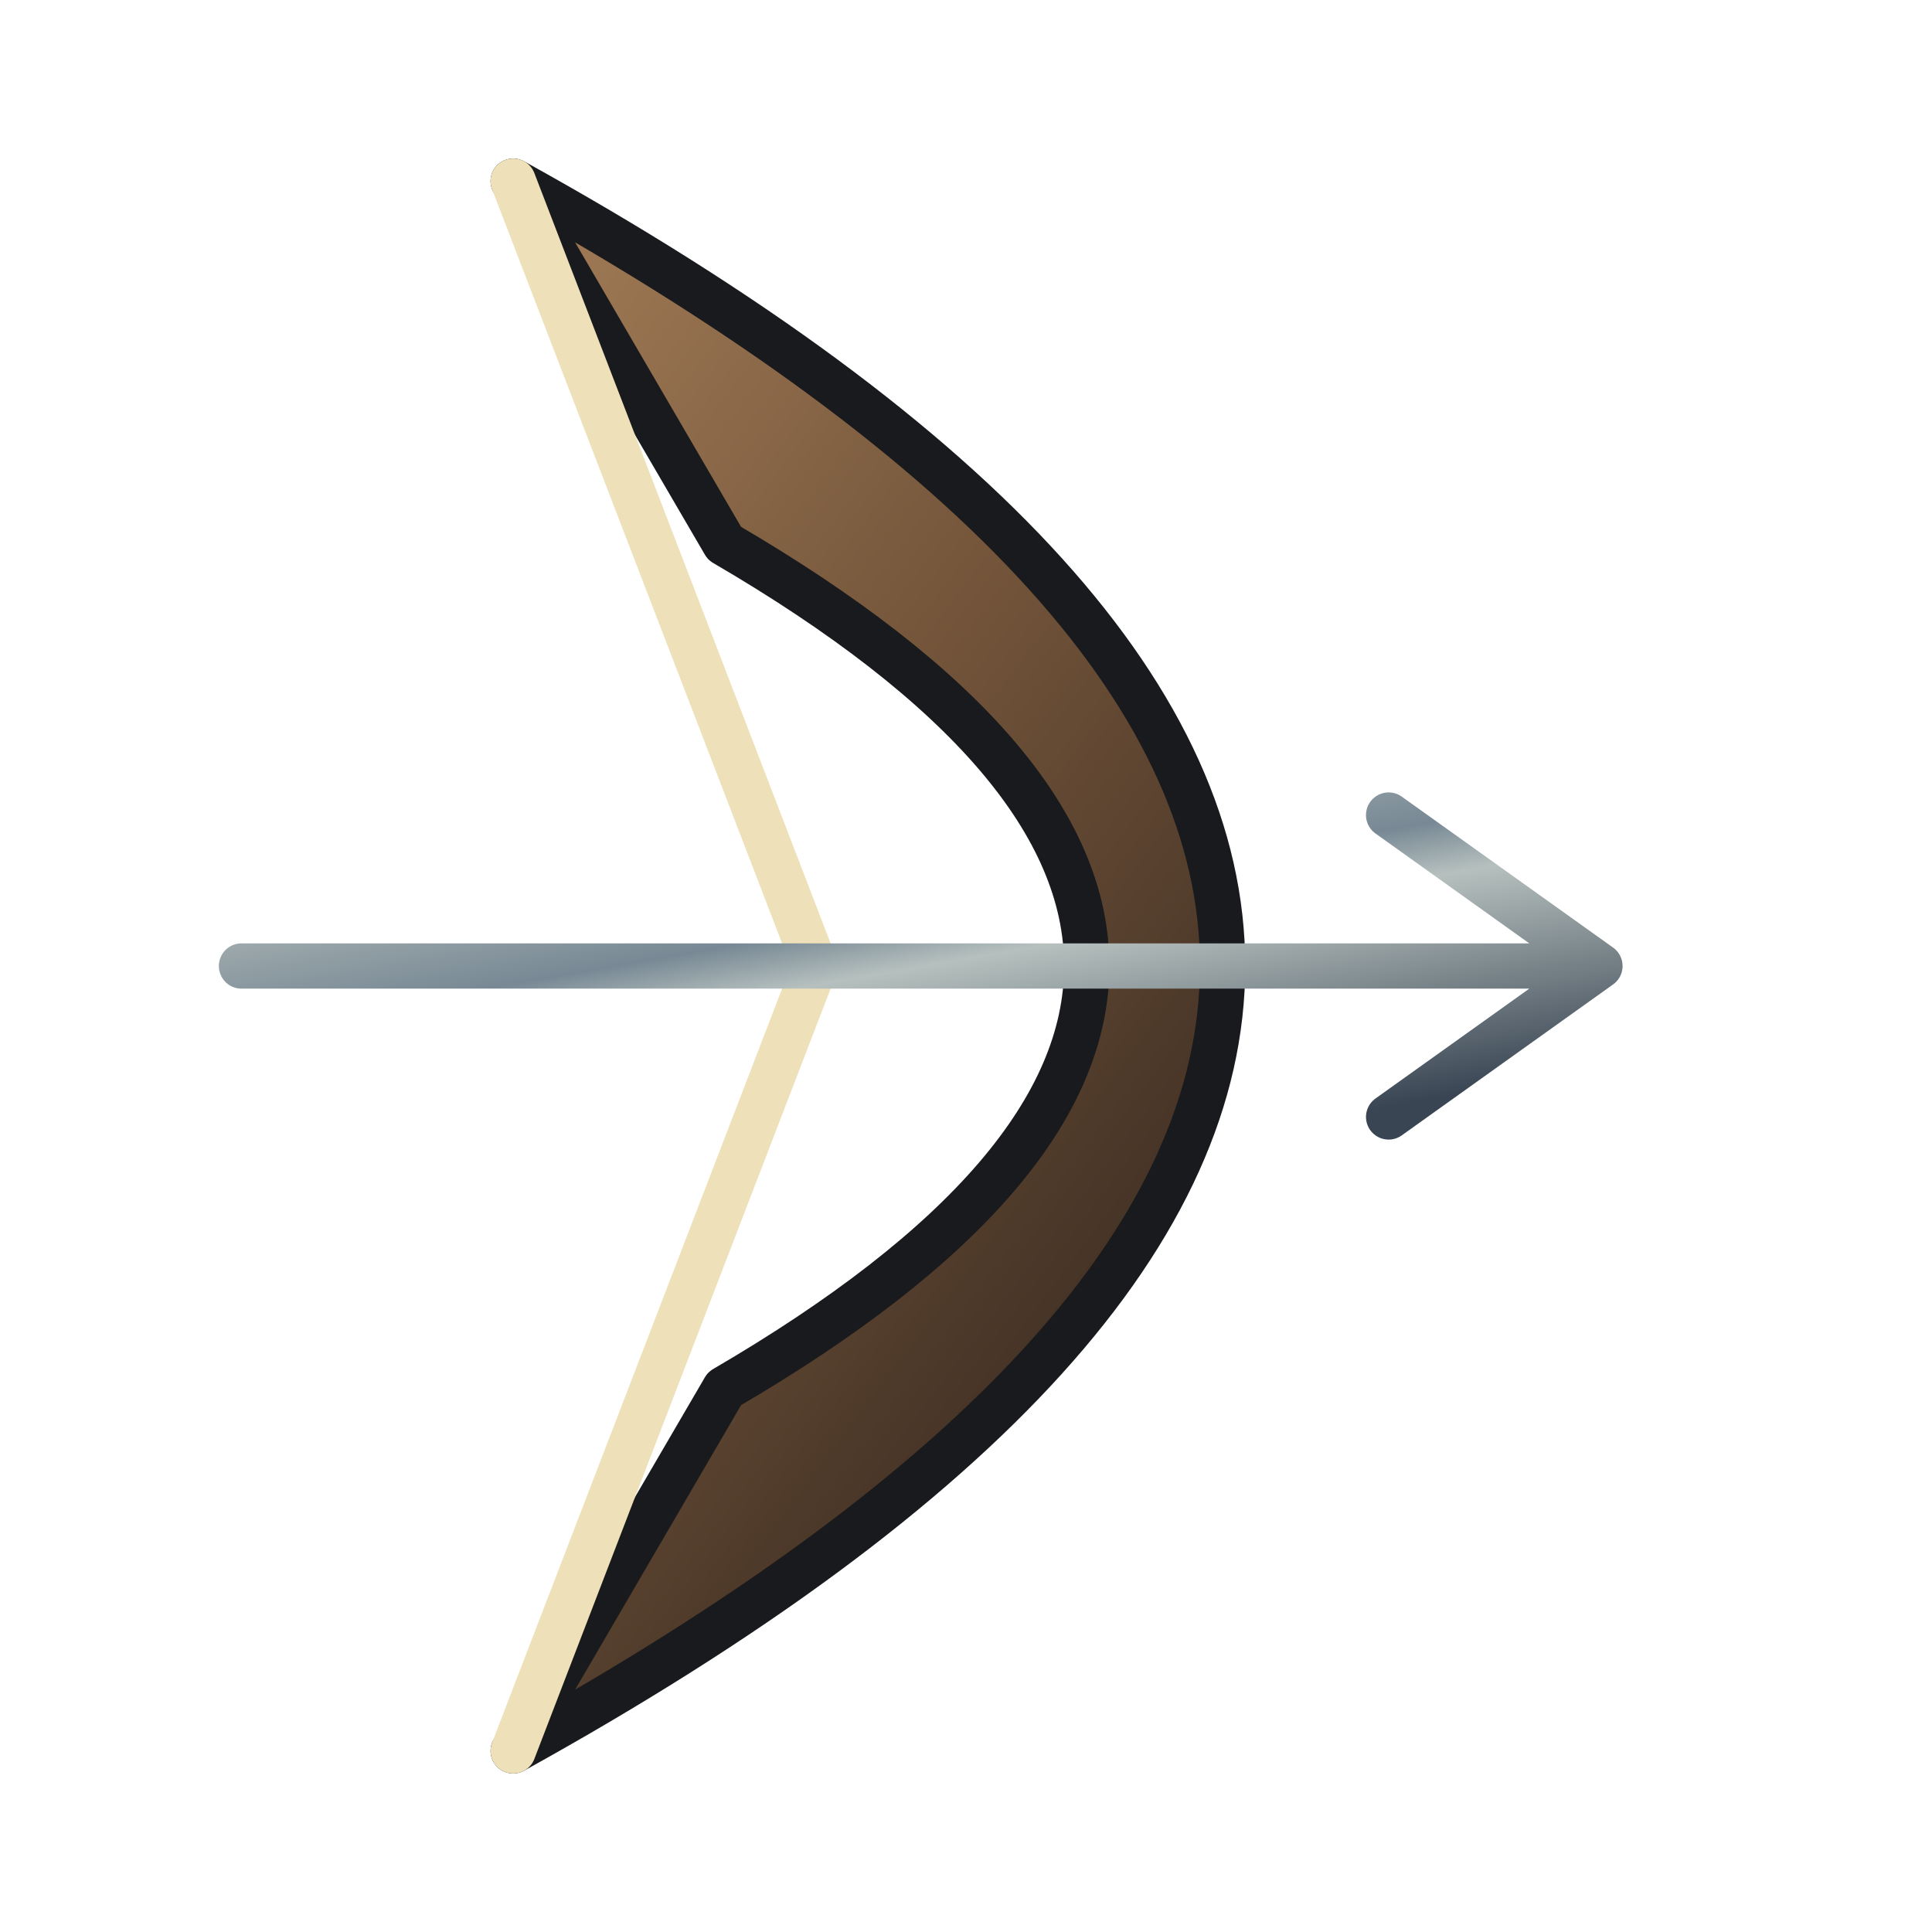
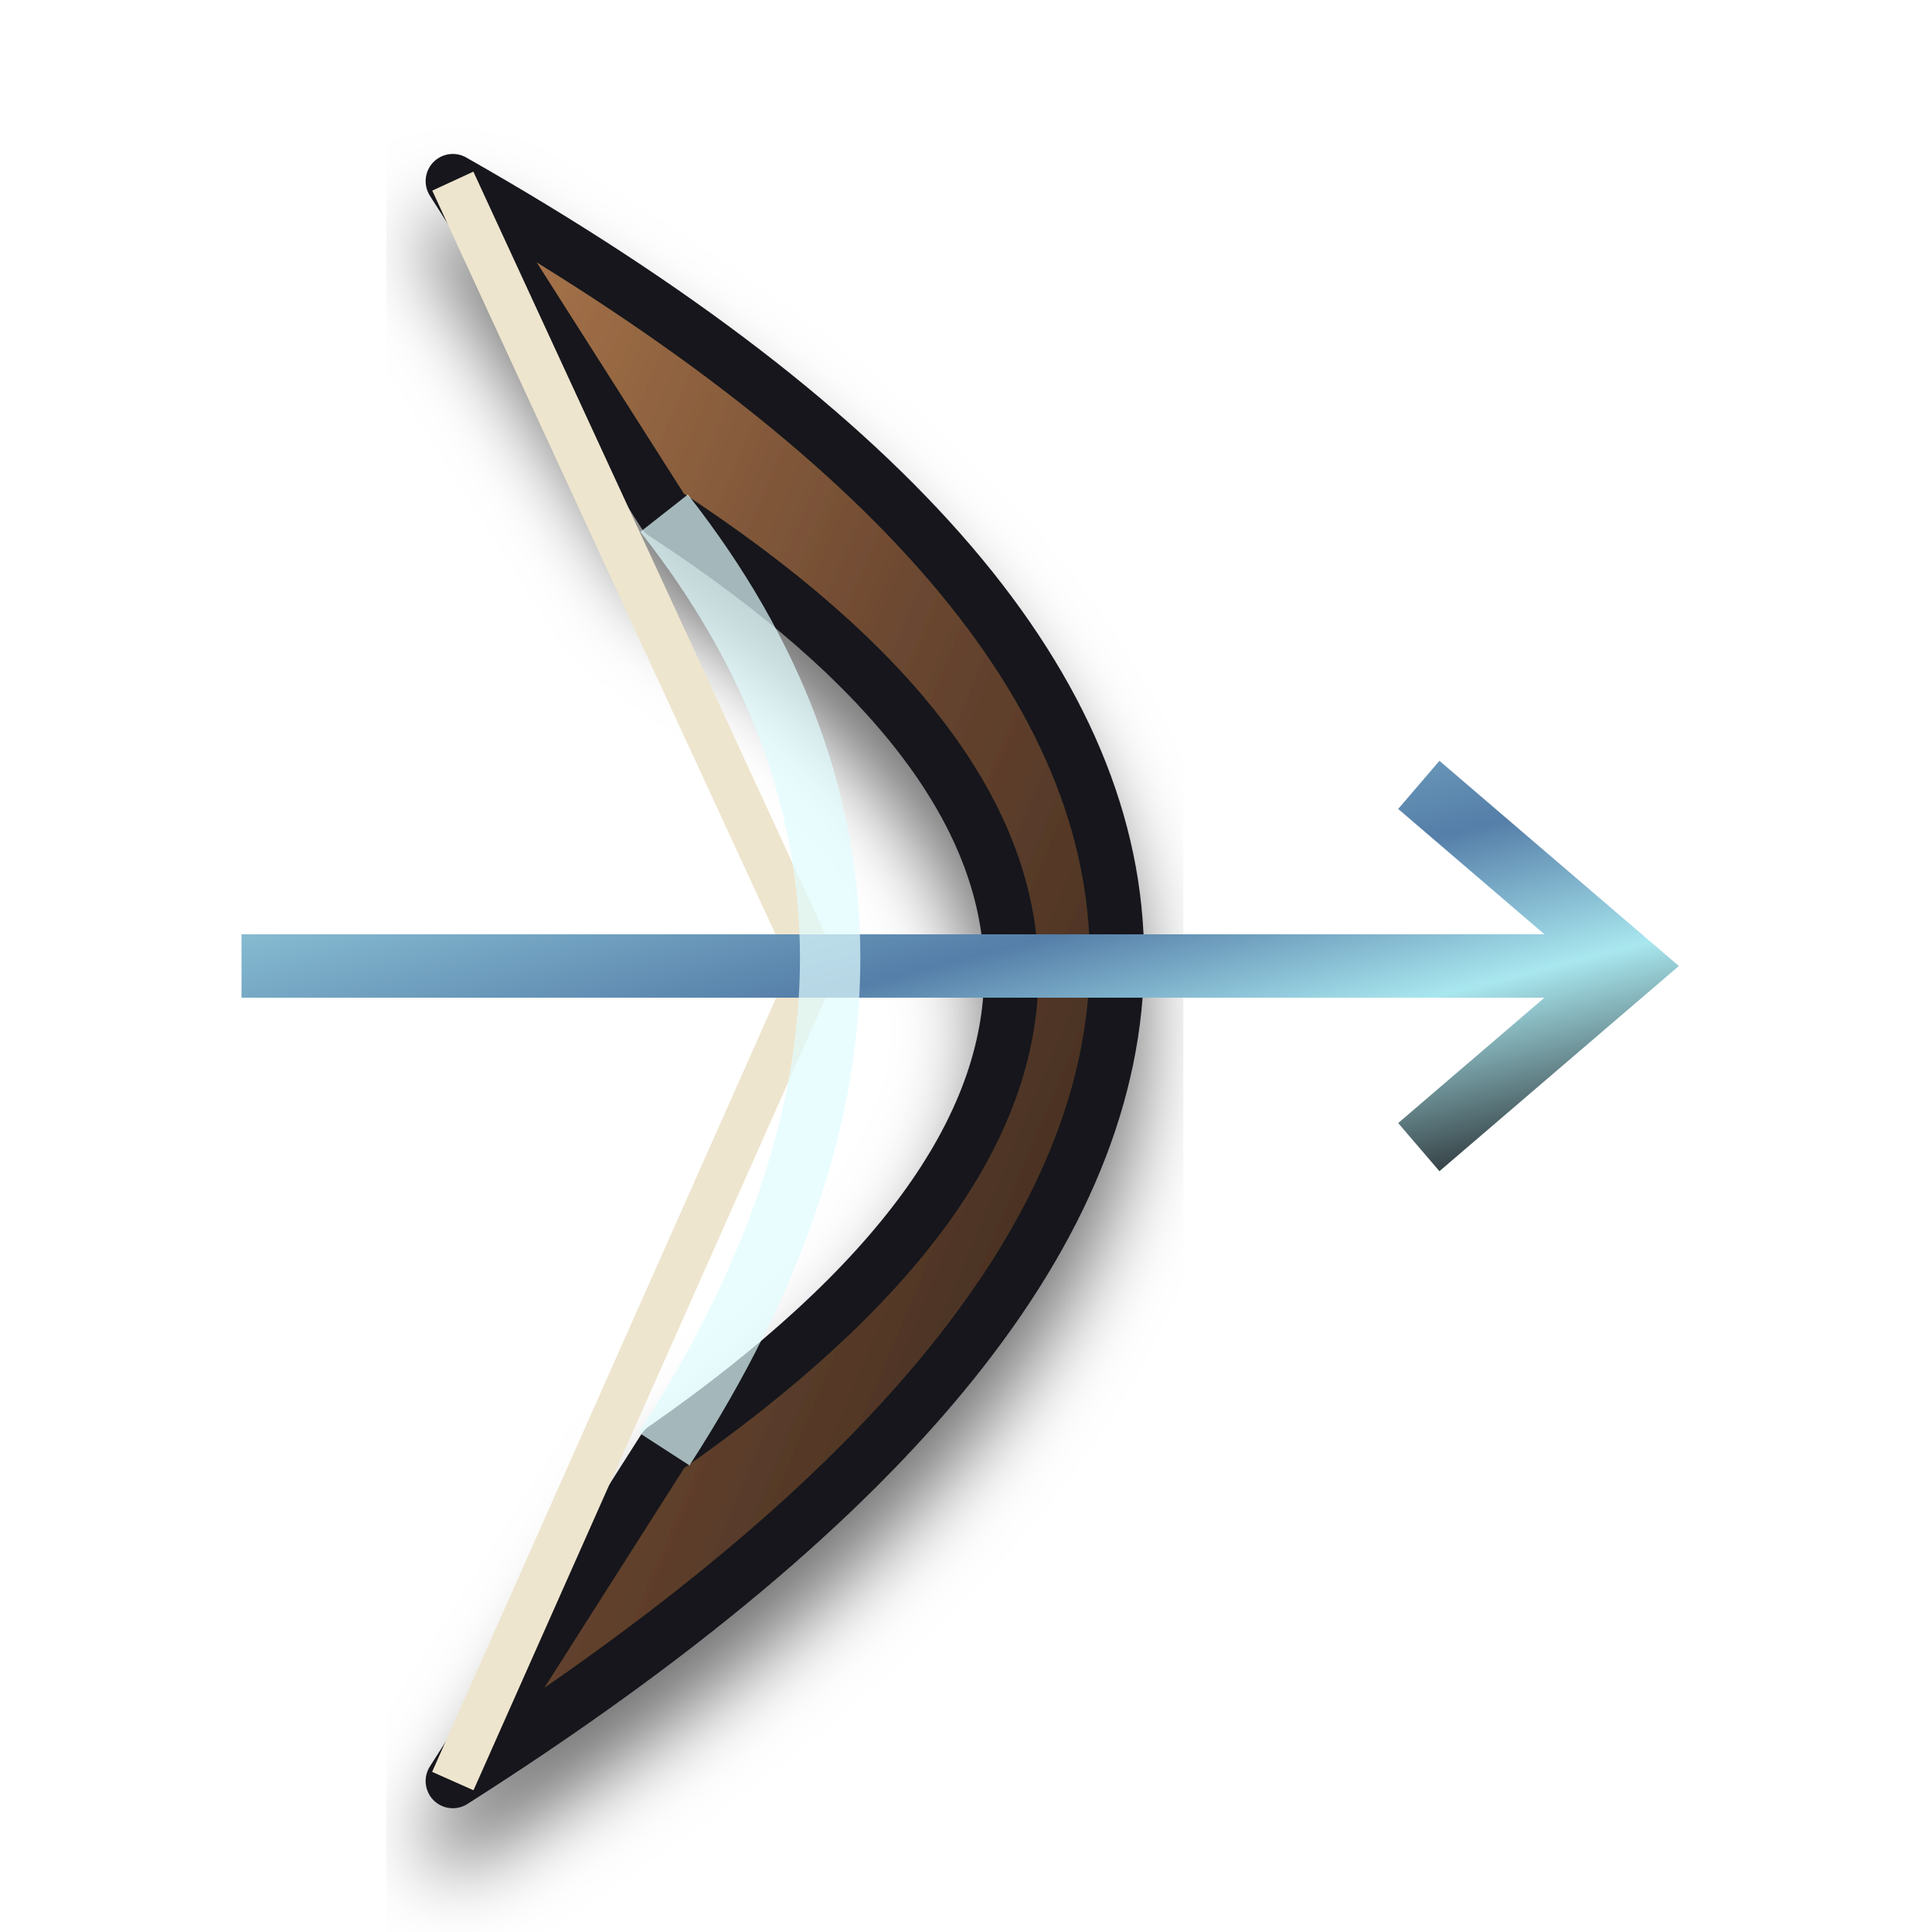
<svg xmlns="http://www.w3.org/2000/svg" viewBox="0 0 64 64" role="img">
  <defs>
-     <linearGradient id="metal" x2=".8" y2="1">
-       <stop stop-color="#d1d5cb" />
-       <stop offset=".44" stop-color="#788995" />
-       <stop offset=".55" stop-color="#b6c0be" />
-       <stop offset="1" stop-color="#394553" />
+     <linearGradient id="metal" x1="0" y1="0" x2="1" y2="1">
+       <stop stop-color="#a9e7ef" />
+       <stop offset=".5" stop-color="#557ea8" />
+       <stop offset=".72" stop-color="#a9e7ef" />
+       <stop offset="1" stop-color="#252a2d" />
    </linearGradient>
-     <linearGradient id="gold" x2=".7" y2="1">
-       <stop stop-color="#f0d39a" />
-       <stop offset=".5" stop-color="#b39156" />
-       <stop offset="1" stop-color="#6a4628" />
+     <linearGradient id="wood" x1="0" y1="0" x2="1" y2="1">
+       <stop stop-color="#b17b4e" />
+       <stop offset=".5" stop-color="#68452f" />
+       <stop offset="1" stop-color="#2f2019" />
    </linearGradient>
-     <linearGradient id="leather" x2=".6" y2="1">
-       <stop stop-color="#a57e58" />
-       <stop offset=".5" stop-color="#715339" />
-       <stop offset="1" stop-color="#372920" />
-     </linearGradient>
-     <linearGradient id="cloth" x2="1" y2="1">
-       <stop stop-color="#76bacc" />
-       <stop offset="1" stop-color="#252b30" />
-     </linearGradient>
-     <linearGradient id="gem" x2="1" y2="1">
-       <stop stop-color="#eff2d8" />
-       <stop offset=".3" stop-color="#76bacc" />
-       <stop offset="1" stop-color="#243e43" />
-     </linearGradient>
-     <linearGradient id="bone" x2="1" y2="1">
-       <stop stop-color="#f0e2ba" />
-       <stop offset="1" stop-color="#958363" />
-     </linearGradient>
-     <linearGradient id="leaf" x2="1" y2="1">
-       <stop stop-color="#a4b47c" />
-       <stop offset="1" stop-color="#3d5540" />
-     </linearGradient>
+     <radialGradient id="gem">
+       <stop stop-color="#fff7d1" />
+       <stop offset=".35" stop-color="#dffcff" />
+       <stop offset="1" stop-color="#557ea8" />
+     </radialGradient>
+     <filter id="sh">
+       <feDropShadow dx="0" dy="2" stdDeviation="1.3" flood-color="#000" flood-opacity=".55" />
+     </filter>
  </defs>
-   <g fill="url(#metal)" stroke="#191a1d" stroke-width="1.5" stroke-linejoin="round" stroke-linecap="round">
-     <path d="M17 6Q64 32 17 58L24 46Q48 32 24 18Z" fill="url(#leather)" />
-     <path d="M17 6 27 32 17 58" stroke="#eee0b8" fill="none" />
-     <path d="M8 32h45l-7-5m7 5-7 5" stroke="url(#metal)" fill="none" />
+   <g>
+     <path d="M15 6 Q59 31 15 59 L22 48 Q45 32 22 17 Z" fill="url(#wood)" stroke="#17191b" stroke-width="1.8" stroke-linejoin="round" stroke-linecap="round" filter="url(#sh)" />
+     <path d="M15 6 L27 32 L15 59" fill="none" stroke="#eee5ce" stroke-width="1.5" />
+     <path d="M8 32 L54 32 M47 26 L54 32 L47 38" fill="none" stroke="url(#metal)" stroke-width="2.1" />
+     <path d="M22 17 Q33 31 22 48" fill="none" stroke="#dffcff" stroke-width="2" opacity=".7" />
  </g>
</svg>
